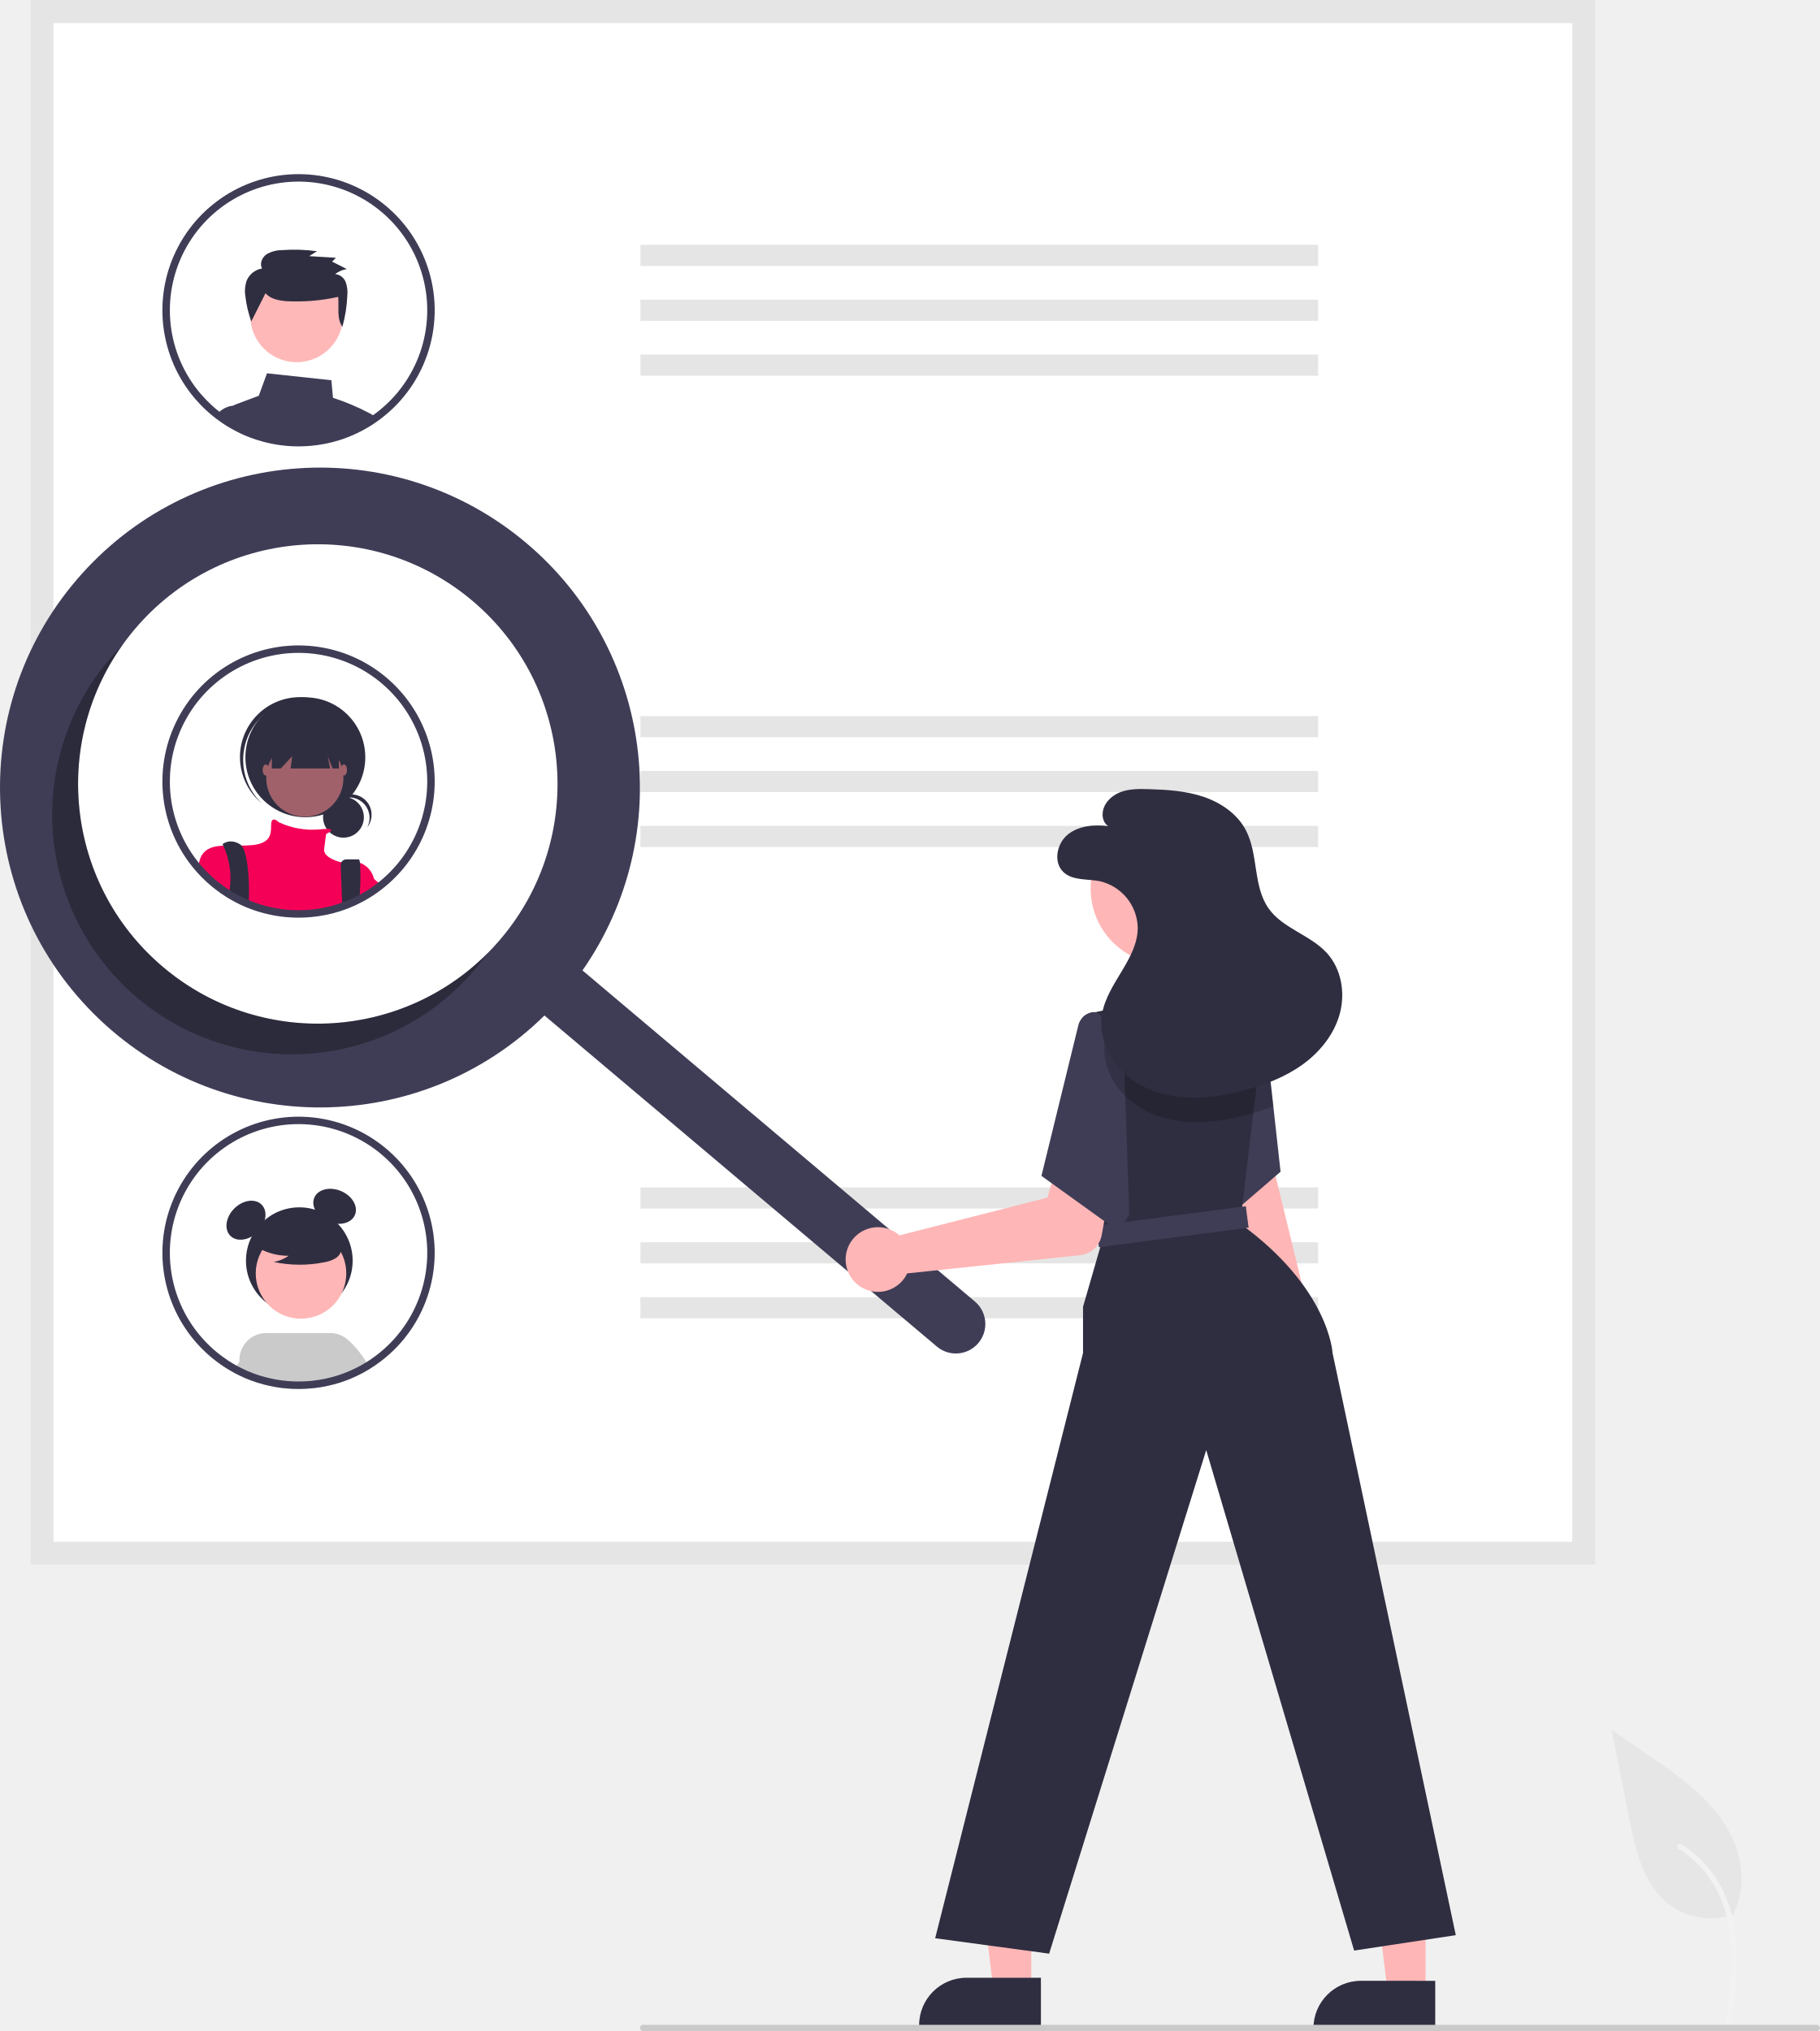
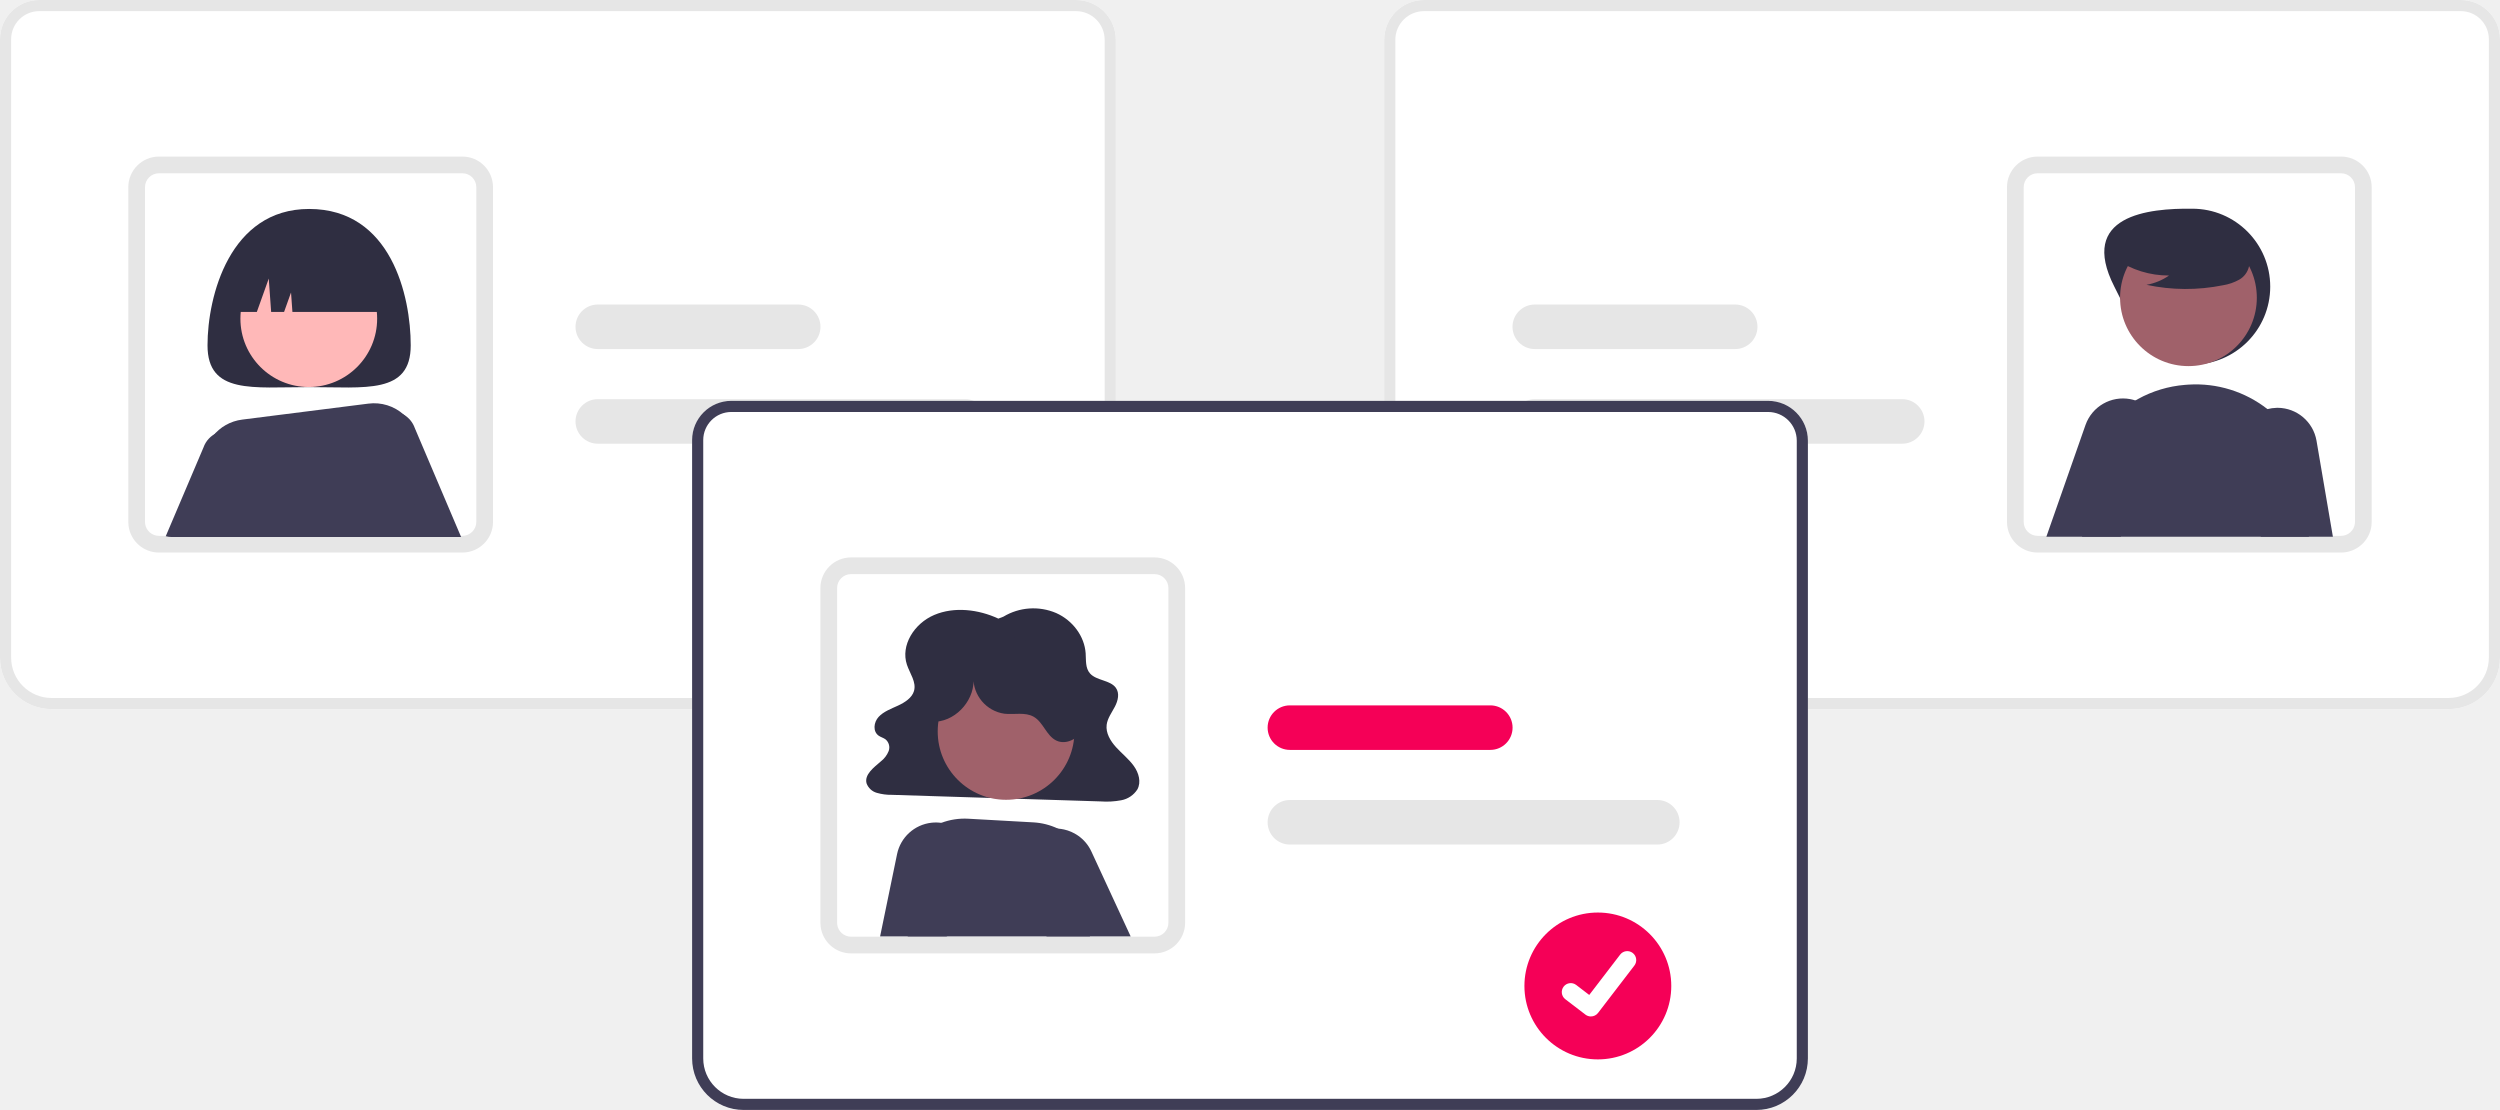
- <svg xmlns="http://www.w3.org/2000/svg" id="bec8dac8-a9c2-4165-9f21-fe05eb8a3b02" data-name="Layer 1" width="590.724" height="659.362" viewBox="0 0 590.724 659.362">
-   <path id="e846ef3a-3b5e-448c-8d47-a4173376229f" data-name="Path 461" d="M867.573,741.807a22.728,22.728,0,0,1-21.947-3.866c-7.687-6.452-10.1-17.081-12.058-26.924l-5.8-29.112,12.143,8.362c8.733,6.013,17.662,12.219,23.709,20.929s8.686,20.6,3.828,30.024" transform="translate(-304.638 -120.319)" fill="#e6e6e6" />
-   <path id="b0167a87-6d3c-4fe1-a02f-2e6974de103a" data-name="Path 462" d="M866.535,777.053c1.229-8.953,2.493-18.02,1.631-27.069-.766-8.036-3.217-15.885-8.209-22.321a37.132,37.132,0,0,0-9.527-8.633c-.953-.6-1.829.909-.881,1.507a35.3,35.3,0,0,1,13.963,16.847c3.04,7.732,3.528,16.161,3,24.374-.317,4.967-.988,9.9-1.665,14.83a.9.9,0,0,0,.61,1.074.878.878,0,0,0,1.074-.61Z" transform="translate(-304.638 -120.319)" fill="#f2f2f2" />
-   <path d="M822.523,628.353H314.489V120.319H822.523Z" transform="translate(-304.638 -120.319)" fill="#fff" />
-   <path d="M822.523,628.353H314.489V120.319H822.523ZM321.995,620.847H815.017V127.825H321.995Z" transform="translate(-304.638 -120.319)" fill="#e5e5e5" />
-   <rect x="207.885" y="79.482" width="220" height="6.853" fill="#e5e5e5" />
-   <rect x="207.885" y="97.3" width="220" height="6.853" fill="#e5e5e5" />
-   <rect x="207.885" y="115.118" width="220" height="6.853" fill="#e5e5e5" />
-   <rect x="207.885" y="232.483" width="220" height="6.853" fill="#e5e5e5" />
-   <rect x="207.885" y="250.301" width="220" height="6.853" fill="#e5e5e5" />
-   <rect x="207.885" y="268.119" width="220" height="6.853" fill="#e5e5e5" />
-   <rect x="207.885" y="385.483" width="220" height="6.853" fill="#e5e5e5" />
-   <rect x="207.885" y="403.301" width="220" height="6.853" fill="#e5e5e5" />
-   <rect x="207.885" y="421.119" width="220" height="6.853" fill="#e5e5e5" />
-   <path d="M424.452,254.403a73.485,73.485,0,0,0-11.725-4.934l-.516-5.704-20.911-2.253-2.658,7.29-7.504,2.816a3.653,3.653,0,0,0-.762.397h-.008a3.718,3.718,0,0,0-1.587,2.475,3.801,3.801,0,0,0,.056,1.491l.397,1.626c.571.341,1.158.666,1.745.976l.373.19c.857.444,1.729.865,2.626,1.253.182.079.381.159.563.238.016.008.024.008.04.016.421.175.841.341,1.269.5a41.691,41.691,0,0,0,4.3,1.38,44.214,44.214,0,0,0,11.4,1.491c1.404,0,2.792-.063,4.165-.198a44.039,44.039,0,0,0,9.234-1.864c.008,0,.016-.008.024-.008a43.341,43.341,0,0,0,5.545-2.197c.008-.008.024-.008.032-.016.404-.19.793-.397,1.19-.595l.19-.095c.317-.167.635-.333.952-.508.793-.436,1.571-.896,2.34-1.388.214-.127.421-.262.635-.405.301-.198.603-.405.896-.619C426.015,255.284,425.245,254.832,424.452,254.403Z" transform="translate(-304.638 -120.319)" fill="#3f3d56" />
-   <path d="M385.208,257.917l-1.309-5.91h-3.419a.818.818,0,0,0-.103.008h-.008a7.409,7.409,0,0,0-3.443,1.19,7.625,7.625,0,0,0-1.84,1.65c1.015.769,2.07,1.483,3.157,2.166l.048.024c.309.19.627.381.944.563.571.341,1.158.666,1.745.976l.373.19c.857.444,1.729.865,2.626,1.253.182.079.381.159.563.238.016.008.024.008.04.016.421.175.841.341,1.269.5Z" transform="translate(-304.638 -120.319)" fill="#3f3d56" />
-   <circle cx="96.297" cy="102.527" r="15.06" fill="#ffb8b8" />
-   <path d="M390.824,215.511c1.559,1.845,4.197,2.366,6.631,2.579a62.454,62.454,0,0,0,16.96-1.385c.345,3.341-.595,6.944,1.373,9.693a44.998,44.998,0,0,0,1.599-10.201,9.764,9.764,0,0,0-.565-4.369,4.018,4.018,0,0,0-3.423-2.524,8.579,8.579,0,0,1,3.827-1.636l-4.782-2.403,1.228-1.261-8.657-.53,2.507-1.593a54.373,54.373,0,0,0-11.391-.36,9.778,9.778,0,0,0-5.038,1.4c-1.429,1.022-2.255,3.054-1.368,4.555a6.613,6.613,0,0,0-5.04,3.999,10.676,10.676,0,0,0-.383,5.132,36.375,36.375,0,0,0,1.907,8.069Z" transform="translate(-304.638 -120.319)" fill="#2f2e41" />
-   <path d="M443.284,206.521a44.193,44.193,0,1,0-76.369,41.98c.397.5.809 1,1.23,1.483.032.032.055.063.087.095a42.863,42.863,0,0,0,3.292,3.395c.302.278.619.563.936.833.603.539,1.222,1.055,1.864,1.547.254.198.5.397.762.587,1.015.769,2.07,1.483,3.157,2.166l.048.024c.309.19.627.381.944.563.571.341,1.158.666,1.745.976l.373.19c.857.444,1.729.865,2.626,1.253.182.079.381.159.563.238.016.008.024.008.04.016.421.175.841.341,1.269.5a41.693,41.693,0,0,0,4.3,1.38,44.214,44.214,0,0,0,11.4,1.491c1.404,0,2.792-.063,4.165-.198a44.039,44.039,0,0,0,9.234-1.864c.008,0,.016-.008.024-.008a43.34,43.34,0,0,0,5.545-2.197c.008-.008.024-.008.032-.016.404-.19.793-.397,1.19-.595l.19-.095c.317-.167.635-.333.952-.508.793-.436,1.571-.896,2.34-1.388.214-.127.421-.262.635-.405.301-.198.603-.405.896-.619.389-.27.777-.547,1.158-.833.119-.087.246-.174.365-.27a44.177,44.177,0,0,0,15.009-49.723ZM426.816,254.316c-.262.206-.531.405-.801.587-.262.198-.523.389-.793.563-.23.167-.46.325-.698.476l-.071.048c-.175.119-.349.23-.524.341q-.988.619-1.999,1.19l-.214.119c-.301.167-.603.325-.904.484-.04.024-.088.04-.127.063l-.048.024c-.381.198-.77.389-1.158.571a38.911,38.911,0,0,1-4.625,1.872c-.206.071-.413.143-.619.206a41.61,41.61,0,0,1-8.742,1.777c-1.301.119-2.618.182-3.943.182a41.211,41.211,0,0,1-10.781-1.412,39.172,39.172,0,0,1-5.291-1.793c-.088-.04-.183-.071-.27-.111-.095-.04-.182-.071-.27-.111-.095-.04-.182-.079-.278-.127-.746-.325-1.484-.682-2.205-1.055l-.349-.182c-.881-.46-1.745-.952-2.586-1.476-.246-.151-.5-.309-.738-.476-.063-.04-.119-.079-.182-.119-.563-.373-1.126-.762-1.674-1.166-.373-.278-.746-.555-1.111-.841-.611-.46-1.198-.952-1.769-1.46-.301-.254-.595-.531-.88-.793a40.306,40.306,0,0,1-3.189-3.3c-.333-.381-.658-.762-.968-1.158a3.022,3.022,0,0,1-.198-.246,41.773,41.773,0,1,1,58.005,7.322Z" transform="translate(-304.638 -120.319)" fill="#3f3d56" />
-   <path d="M443.285,359.521a44.193,44.193,0,1,0-76.369,41.98c.397.5.809 1,1.229,1.483.032.032.055.063.087.095a42.945,42.945,0,0,0,3.292,3.395c.301.278.619.563.936.833.603.539,1.222,1.055,1.864,1.547a43.451,43.451,0,0,0,3.919,2.753l.048.024c.88.547,1.777,1.055,2.689,1.539l.373.19c.857.444,1.729.865,2.626,1.253.182.079.381.159.563.238.016.008.024.008.04.016a42.929,42.929,0,0,0,5.569,1.88,44.211,44.211,0,0,0,11.399,1.491c1.404,0,2.792-.063,4.165-.198a44.034,44.034,0,0,0,9.234-1.864c.008,0,.016-.008.024-.008a43.317,43.317,0,0,0,5.545-2.197c.008-.008.024-.008.032-.016.404-.19.793-.397,1.19-.595l.191-.095c.317-.167.634-.333.952-.508.793-.436,1.571-.896,2.34-1.388.214-.127.42-.262.634-.405.698-.46,1.388-.952,2.054-1.452.119-.087.246-.174.365-.27a44.179,44.179,0,0,0,15.009-49.723Z" transform="translate(-304.638 -120.319)" fill="#fff" />
-   <circle id="f2095780-2301-4cc1-9693-3d089d317ca1" data-name="Ellipse 188" cx="111.495" cy="265.321" r="6.623" fill="#2f2e41" />
-   <path id="fe36a822-bf42-420c-ba8a-fcca90365ca6" data-name="Path 969" d="M417.979,379.199a6.624,6.624,0,0,1,5.831,9.767,6.622,6.622,0,1,0-11.001-7.276,6.607,6.607,0,0,1,5.171-2.491Z" transform="translate(-304.638 -120.319)" fill="#2f2e41" />
-   <circle id="e26e4994-e49f-47aa-919e-dc7dee2cb7c3" data-name="Ellipse 189" cx="99.119" cy="245.851" r="19.456" fill="#2f2e41" />
-   <path id="ac420ffb-80fa-461b-bc18-228b12874f63" data-name="Path 970" d="M388.487,354.099a19.453,19.453,0,0,1,26.964-2.04c-.159-.151-.317-.304-.482-.451a19.456,19.456,0,0,0-25.964,28.983q.055.05.111.099c.165.147.335.286.504.426a19.453,19.453,0,0,1-1.132-27.017Z" transform="translate(-304.638 -120.319)" fill="#2f2e41" />
-   <circle id="a12696bc-31d6-40e2-aafc-0c11595f0891" data-name="Ellipse 190" cx="98.954" cy="252.611" r="12.531" fill="#a0616a" />
-   <path d="M426.015,405.579v4.204c-.77.492-1.547.952-2.34,1.388-.317.174-.634.341-.952.508l-.191.095c-.397.198-.786.405-1.19.595-.008.008-.024.008-.032.016a43.317,43.317,0,0,1-5.545,2.197c-.008,0-.015.008-.024.008a44.034,44.034,0,0,1-9.234,1.864c-1.372.135-2.761.198-4.165.198a44.211,44.211,0,0,1-11.399-1.491,42.929,42.929,0,0,1-5.569-1.88c-.016-.008-.024-.008-.04-.016-.182-.079-.381-.159-.563-.238-.896-.389-1.769-.809-2.626-1.253l-.373-.19c-.913-.484-1.809-.992-2.689-1.539l-.048-.024a43.451,43.451,0,0,1-3.919-2.753c-.643-.492-1.261-1.007-1.864-1.547-.317-.27-.634-.555-.936-.833a42.947,42.947,0,0,1-3.292-3.395,16.049,16.049,0,0,1,.603-2.435l.008-.008a3.562,3.562,0,0,1,.167-.397,3.164,3.164,0,0,1,.151-.333c1.42-2.657,3.99-3.316,7.179-3.459,1.801-.079,3.792.008,5.894-.016,1.111-.008,2.261-.048,3.411-.151,7.258-.658,5.942-4.942,6.267-7.251.325-2.237,2.34-.301,2.475-.174l.008.008a25.6,25.6,0,0,0,13.169,2.308c.777-.095,1.555-.151,2.332-.174,2.047-.024,1.602.563.897,1.047a8.872,8.872,0,0,1-1.071.603s-.325,1.983-.658,4.95c-.317,2.84,5.125,4.173,5.577,4.276a.048.048,0,0,0,.032.008,10.926,10.926,0,0,1,6.037.159h.008A7.154,7.154,0,0,1,426.015,405.579Z" transform="translate(-304.638 -120.319)" fill="#f50057" />
-   <path d="M385.454,410.68c0,.587-.015,1.15-.04,1.682-.008.317-.024.627-.04.92-.016-.008-.024-.008-.04-.016-.182-.079-.381-.159-.563-.238-.896-.389-1.769-.809-2.626-1.253l-.373-.19c-.913-.484-1.809-.992-2.689-1.539.024-.278.064-.555.103-.833.087-.611.159-1.23.206-1.84a25.531,25.531,0,0,0-2.261-12.502v-.008c-.159-.317-.254-.492-.254-.492s2.308-1.983,5.6,0a1.981,1.981,0,0,1,.548.476C385.01,397.186,385.549,405.055,385.454,410.68Z" transform="translate(-304.638 -120.319)" fill="#2f2e41" />
-   <path d="M421.477,409.601c-.032.888-.079,1.817-.135,2.761v.008c-.008.008-.024.008-.032.016a43.317,43.317,0,0,1-5.545,2.197c-.008,0-.015.008-.024.008l-.087-2.229-.008-.294-.42-10.852a1.821,1.821,0,0,1,1.817-1.904h4.022c.198,0,.341.405.437,1.134v.008A68.744,68.744,0,0,1,421.477,409.601Z" transform="translate(-304.638 -120.319)" fill="#2f2e41" />
-   <path id="e6a5f050-bb79-4898-9f1b-a16710d0980e" data-name="Path 975" d="M392.874,357.267v12.534h2.902l3.693-3.957-.494,3.957h12.827l-.793-3.957,1.587,3.957h2.045V357.267Z" transform="translate(-304.638 -120.319)" fill="#2f2e41" />
-   <ellipse id="bcc9b546-fa99-40e5-8b80-3cc98cb6450e" data-name="Ellipse 191" cx="86.258" cy="249.974" rx="0.989" ry="1.813" fill="#a0616a" />
-   <ellipse id="aac24dc1-8688-403d-884a-09279027a7ab" data-name="Ellipse 192" cx="111.65" cy="249.974" rx="0.989" ry="1.813" fill="#a0616a" />
-   <path d="M428.704,407.927c-.666.5-1.356.992-2.054,1.452-.214.143-.42.278-.634.405-.77.492-1.547.952-2.34,1.388-.317.174-.634.341-.952.508v-8.742s1.269,1.015,3.292,2.705c.254.214.516.436.793.674C427.395,406.809,428.03,407.348,428.704,407.927Z" transform="translate(-304.638 -120.319)" fill="#f50057" />
-   <path d="M443.285,359.521a44.193,44.193,0,1,0-76.369,41.98c.397.5.809 1,1.229,1.483.032.032.055.063.087.095a42.945,42.945,0,0,0,3.292,3.395c.301.278.619.563.936.833.603.539,1.222,1.055,1.864,1.547a43.451,43.451,0,0,0,3.919,2.753l.048.024c.88.547,1.777,1.055,2.689,1.539l.373.19c.857.444,1.729.865,2.626,1.253.182.079.381.159.563.238.016.008.024.008.04.016a42.929,42.929,0,0,0,5.569,1.88,44.211,44.211,0,0,0,11.399,1.491c1.404,0,2.792-.063,4.165-.198a44.034,44.034,0,0,0,9.234-1.864c.008,0,.016-.008.024-.008a43.317,43.317,0,0,0,5.545-2.197c.008-.008.024-.008.032-.016.404-.19.793-.397,1.19-.595l.191-.095c.317-.167.634-.333.952-.508.793-.436,1.571-.896,2.34-1.388.214-.127.42-.262.634-.405.698-.46,1.388-.952,2.054-1.452.119-.087.246-.174.365-.27a44.179,44.179,0,0,0,15.009-49.723Zm-16.469,47.795c-.262.206-.531.405-.801.587-.262.198-.524.389-.793.563-.23.167-.46.325-.698.476-.198.135-.397.262-.595.389q-.987.619-1.999,1.19l-.215.119c-.301.167-.603.325-.904.484-.04.024-.088.04-.127.063l-.048.024c-.381.198-.769.389-1.158.571a38.893,38.893,0,0,1-4.625,1.872c-.206.071-.413.143-.619.206a41.612,41.612,0,0,1-8.742,1.777c-1.301.119-2.618.182-3.943.182a41.213,41.213,0,0,1-10.781-1.412,39.181,39.181,0,0,1-5.291-1.793c-.182-.071-.365-.151-.54-.222-.095-.04-.182-.079-.278-.127-.746-.325-1.483-.682-2.205-1.055l-.349-.182c-.88-.46-1.745-.952-2.586-1.475-.309-.19-.619-.389-.92-.595-.952-.627-1.88-1.301-2.785-2.007-.611-.46-1.198-.952-1.769-1.46-.301-.254-.595-.531-.88-.793a40.363,40.363,0,0,1-3.189-3.3c-.333-.381-.658-.762-.968-1.158a3.015,3.015,0,0,1-.198-.246,41.773,41.773,0,1,1,58.005,7.322Z" transform="translate(-304.638 -120.319)" fill="#3f3d56" />
-   <circle cx="97.161" cy="409.276" r="17.315" fill="#2f2e41" />
-   <ellipse cx="384.485" cy="516.46" rx="7.165" ry="5.373" transform="translate(-557.2175 302.8206) rotate(-45)" fill="#2f2e41" />
-   <ellipse cx="413.257" cy="511.947" rx="5.373" ry="7.165" transform="translate(-524.5119 570.5585) rotate(-66.86956)" fill="#2f2e41" />
-   <path d="M422.51,563.181l-2.04-3.21a8.007,8.007,0,0,0-14.64,6.49l.58,2.08.66,2.36a45.21,45.21,0,0,0,7.88-1.72.034.034,0,0,0,.02-.01,42.148,42.148,0,0,0,5.55-2.2c.01-.01.02-.01.03-.02.4-.19.79-.39,1.19-.59a1.735,1.735,0,0,0,.19-.1c.32-.16.64-.33.95-.5q.48-.255.93-.54Z" transform="translate(-304.638 -120.319)" fill="#cacaca" />
-   <circle cx="97.711" cy="413.41" r="14.695" fill="#ffb6b6" />
-   <path d="M423.57,562.551a31.785,31.785,0,0,0-5.97-7.24,8.729,8.729,0,0,0-5.82-2.22h-20.7a8.724,8.724,0,0,0-8.71,9.28,8.937,8.937,0,0,0,.36,1.98,9.397,9.397,0,0,0,.55,1.36l1.02,2.04c.08.03.16.07.24.1.02.01.03.01.04.02.42.17.84.34,1.27.5a41.349,41.349,0,0,0,4.3,1.38,43.328,43.328,0,0,0,7.16,1.29c1.41.13,2.82.2,4.24.2,1.41,0,2.79-.07,4.17-.2.45-.04.9-.09,1.35-.14a45.21,45.21,0,0,0,7.88-1.72.034.034,0,0,0,.02-.01,42.148,42.148,0,0,0,5.55-2.2c.01-.01.02-.01.03-.02.4-.19.79-.39,1.19-.59a1.735,1.735,0,0,0,.19-.1c.32-.16.64-.33.95-.5q.48-.255.93-.54c.32-.17.62-.36.93-.55C424.36,563.921,423.97,563.221,423.57,562.551Z" transform="translate(-304.638 -120.319)" fill="#cacaca" />
-   <path d="M394.83,555.771a8.001,8.001,0,0,0-10.62,3.82l-1.84,2.78-.88,1.33-1.34,2.02c.28.15.55.3.83.45l.37.19c.86.44,1.73.86,2.63,1.25.1.05.21.09.32.14.08.03.16.07.24.1.02.01.03.01.04.02.42.17.84.34,1.27.5a41.349,41.349,0,0,0,4.3,1.38,43.328,43.328,0,0,0,7.16,1.29l.7-2.37.68-2.26A8.013,8.013,0,0,0,394.83,555.771Z" transform="translate(-304.638 -120.319)" fill="#cacaca" />
-   <path d="M386.908,524.486a19.986,19.986,0,0,0,11.422,3.53,12.248,12.248,0,0,1-4.854,1.997,40.3,40.3,0,0,0,16.461.092,10.654,10.654,0,0,0,3.446-1.184,4.361,4.361,0,0,0,2.127-2.845c.361-2.063-1.247-3.938-2.917-5.201a21.519,21.519,0,0,0-18.083-3.613A9.903,9.903,0,0,0,389.154,520.289a4.879,4.879,0,0,0-.451,5.794Z" transform="translate(-304.638 -120.319)" fill="#2f2e41" />
-   <path d="M443.29,512.521a44.194,44.194,0,1,0-76.37,41.98c.39.5.81,1,1.23,1.48a.825.825,0,0,0,.08.1,42.154,42.154,0,0,0,3.3,3.39c.3.28.61.57.93.84.6.54,1.22,1.05,1.87,1.54.25.2.5.4.76.59,1.01.77,2.07,1.48,3.15,2.17a.075.075,0,0,1,.05.02c.31.19.63.38.95.56.3.18.61.36.91.53.28.15.55.3.83.45l.37.19c.86.44,1.73.86,2.63,1.25.1.05.21.09.32.14.08.03.16.07.24.1.02.01.03.01.04.02.42.17.84.34,1.27.5a41.349,41.349,0,0,0,4.3,1.38,43.328,43.328,0,0,0,7.16,1.29c1.41.13,2.82.2,4.24.2,1.41,0,2.79-.07,4.17-.2.45-.04.9-.09,1.35-.14a45.21,45.21,0,0,0,7.88-1.72.034.034,0,0,0,.02-.01,42.148,42.148,0,0,0,5.55-2.2c.01-.01.02-.01.03-.02.4-.19.79-.39,1.19-.59a1.735,1.735,0,0,0,.19-.1c.32-.16.64-.33.95-.5q.48-.255.93-.54c.32-.17.62-.36.93-.55q.24-.15.48-.3c.22-.13.42-.26.64-.41.3-.19.6-.4.89-.61.39-.27.78-.55,1.16-.84a4.34,4.34,0,0,0,.37-.27,44.221,44.221,0,0,0,15.01-49.72Zm-16.47,47.79c-.26.21-.53.41-.8.59-.271.2-.53.39-.8.57-.23.16-.46.32-.7.47a.438.438,0,0,1-.07.05c-.17.12-.35.23-.52.34-.12.07-.24.15-.36.22-.35.22-.7.43-1.06.63-.19.12-.39.23-.58.34-.07.04-.14.08-.21.12-.31.17-.61.32-.91.48-.04.03-.09.04-.12.07a.078.078,0,0,0-.05.02c-.38.2-.77.39-1.16.57a38.611,38.611,0,0,1-4.63,1.87c-.2.07-.41.15-.61.21a41.848,41.848,0,0,1-7.83,1.68c-.3.04-.61.07-.92.1-1.3.12-2.61.18-3.94.18-1.18,0-2.37-.05-3.54-.15a41.231,41.231,0,0,1-7.24-1.26,38.302,38.302,0,0,1-5.29-1.8c-.09-.04-.18-.07-.27-.11-.1-.04-.18-.07-.27-.11-.1-.04-.18-.08-.28-.13-.65-.28-1.3-.59-1.93-.91-.09-.05-.18-.09-.27-.14l-.35-.18c-.21-.11-.42-.22-.62-.33-.67-.36-1.33-.75-1.97-1.15-.24-.15-.5-.31-.74-.47l-.18-.12c-.56-.38-1.12-.76-1.67-1.17-.37-.28-.75-.55-1.11-.84-.61-.46-1.2-.95-1.77-1.46-.3-.25-.6-.53-.88-.79a39.675,39.675,0,0,1-3.19-3.3c-.33-.38-.66-.76-.97-1.16-.07-.08-.13-.16-.2-.25a41.778,41.778,0,1,1,58.01,7.32Z" transform="translate(-304.638 -120.319)" fill="#3f3d56" />
-   <path d="M475.484,296.608a103.863,103.863,0,1,0,5.889,153.389l127.4,107.5A9.571,9.571,0,0,0,621.131,542.879l-.014-.012L493.717,435.367A103.869,103.869,0,0,0,475.484,296.608Zm-8.213,128.408a77.815,77.815,0,1,1-9.29-109.654l0,0A77.815,77.815,0,0,1,467.271,425.016Z" transform="translate(-304.638 -120.319)" fill="#3f3d56" />
-   <path d="M357.617,434.306A77.819,77.819,0,0,1,344.413,329.697q-2.232,2.248-4.315,4.708A77.815,77.815,0,1,0,459.041,434.769q2.078-2.463,3.915-5.045A77.819,77.819,0,0,1,357.617,434.306Z" transform="translate(-304.638 -120.319)" opacity="0.3" style="isolation:isolate" />
-   <path d="M732.323,561.516a10.743,10.743,0,0,0-3.069-16.184l-23.222-95.049-16.941,5.408,25.076,94.4a10.801,10.801,0,0,0,18.156,11.425Z" transform="translate(-304.638 -120.319)" fill="#ffb6b6" />
-   <polygon points="415.682 380.399 403.302 391.079 385.982 406.01 378.332 366.87 377.532 362.8 376.902 359.57 394.452 329 409.082 329.839 410.082 329.899 410.102 330.12 410.332 332.17 413.332 359.149 413.402 359.8 415.682 380.399" fill="#3f3d56" />
-   <polygon points="334.763 646.074 322.504 646.073 316.671 598.785 334.766 598.786 334.763 646.074" fill="#ffb6b6" />
-   <path d="M642.528,778.277l-39.531-.001v-.5a15.387,15.387,0,0,1,15.386-15.386h.001l24.144.001Z" transform="translate(-304.638 -120.319)" fill="#2f2e41" />
-   <polygon points="462.763 647.074 450.504 647.073 444.671 599.785 462.766 599.786 462.763 647.074" fill="#ffb6b6" />
-   <path d="M770.528,779.277l-39.531-.001v-.5a15.387,15.387,0,0,1,15.386-15.386h.001l24.144.001Z" transform="translate(-304.638 -120.319)" fill="#2f2e41" />
-   <path d="M777.2,748.569l-33,5-48.01-162.48-50.99,163.48-37-5,48-190v-15l6.5-22.5-.68-6.09-4.73-42.59-2.05-18.47-.133-1.193a4.056,4.056,0,0,1,3.193-4.417h0l15.4-3.24H698.87l14.85,4.09,1.02.28.46.13-.23,1.92-3.48,29.18-.19,1.6-3.36,28.13-.74,6.17c29,21,30,42,30,42Z" transform="translate(-304.638 -120.319)" fill="#2f2e41" />
-   <circle cx="378.605" cy="288.537" r="24.561" fill="#ffb6b6" />
-   <rect x="660.7" y="515.069" width="49" height="7" transform="matrix(0.99156, -0.12967, 0.12967, 0.99156, -366.097, -27.08894)" fill="#3f3d56" />
-   <path d="M595.282,520.371a10.527,10.527,0,0,1,1.316,1.007l48.056-12.251,3.278-11.593,18.143,2.661-3.809,21.088a8,8,0,0,1-7.035,6.534l-56.111,5.909a10.497,10.497,0,1,1-3.839-13.355Z" transform="translate(-304.638 -120.319)" fill="#ffb6b6" />
-   <path d="M669.2,455.569l-8.5-6.5c-2.298-.872-5.447,1.605-6,4l-12,49,25,18,3.5-5.5Z" transform="translate(-304.638 -120.319)" fill="#3f3d56" />
-   <g opacity="0.2">
-     <path d="M717.97,479.468a67.679,67.679,0,0,1-6.48,2.2c-.7.21-1.42.41-2.13.6a66.019,66.019,0,0,1-14.34,2.32,45.14,45.14,0,0,1-6.26-.17,35.243,35.243,0,0,1-6.59-1.3c-.07-.02-.15-.04-.22-.06a28.906,28.906,0,0,1-11.95-6.79,23.561,23.561,0,0,1-2.11-2.35,21.239,21.239,0,0,1-4.56-16.53,14.156,14.156,0,0,1,.34-1.57,25.108,25.108,0,0,1,1.49-4.1c.27-.62.57-1.23.89-1.83l11.3-3.82h21.52l14.85,4.09,1,.06.02.22.46.13-.23,1.92Z" transform="translate(-304.638 -120.319)" />
-   </g>
-   <path d="M664.423,388.522c-4.593-.563-9.634-.165-13.214,2.767s-4.736,9.028-1.346,12.178c3.001,2.789,7.693,2.133,11.713,2.926a15.854,15.854,0,0,1,12.384,15.157c-.06,10.174-9.824,17.879-11.578,27.901-1.197,6.84,1.688,14.038,6.675,18.87s11.843,7.443,18.751,8.15,13.893-.373,20.606-2.148c6.741-1.782,13.378-4.311,19.034-8.388s10.293-9.826,12.109-16.558.512-14.451-4.168-19.62c-5.359-5.919-14.274-7.954-18.91-14.456-5.196-7.288-3.274-17.666-7.479-25.567-2.808-5.275-8.125-8.873-13.792-10.769s-11.719-2.27-17.692-2.453c-3.14-.096-6.375-.129-9.3,1.016s-5.496,3.753-5.648,6.891S664.423,388.522,664.423,388.522Z" transform="translate(-304.638 -120.319)" fill="#2f2e41" />
-   <path d="M894.362,779.681h-381a1,1,0,0,1,0-2h381a1,1,0,0,1,0,2Z" transform="translate(-304.638 -120.319)" fill="#cacaca" />
+ <svg xmlns="http://www.w3.org/2000/svg" id="f328a623-ab10-486c-bef7-46194fe64941" data-name="Layer 1" width="898.098" height="398.742" viewBox="0 0 898.098 398.742">
+   <path d="M533.289,505.371H169.451a18.521,18.521,0,0,1-18.5-18.5V264.717a14.104,14.104,0,0,1,14.088-14.088H537.492a14.313,14.313,0,0,1,14.297,14.297V486.871A18.521,18.521,0,0,1,533.289,505.371Z" transform="translate(-150.9509 -250.6289)" fill="#fff" />
+   <path d="M533.289,505.371H169.451a18.521,18.521,0,0,1-18.5-18.5V264.717a14.104,14.104,0,0,1,14.088-14.088H537.492a14.313,14.313,0,0,1,14.297,14.297V486.871A18.521,18.521,0,0,1,533.289,505.371ZM165.039,254.629a10.1,10.1,0,0,0-10.088,10.088v222.154a14.517,14.517,0,0,0,14.5,14.5H533.289a14.517,14.517,0,0,0,14.5-14.5V264.926a10.309,10.309,0,0,0-10.297-10.297Z" transform="translate(-150.9509 -250.6289)" fill="#e6e6e6" />
+   <path d="M317.062,449.125h-109.02a11.018,11.018,0,0,1-10.905-9.563,9.975,9.975,0,0,1-.095-1.437v-120.25a11.012,11.012,0,0,1,11-11h109.02a11.012,11.012,0,0,1,11,11v120.25A11.012,11.012,0,0,1,317.062,449.125Zm-109.02-136.25a5.006,5.006,0,0,0-5,5v120.25a4.261,4.261,0,0,0,.038.615,5.015,5.015,0,0,0,4.962,4.385h109.02a5.006,5.006,0,0,0,5-5v-120.25a5.006,5.006,0,0,0-5-5Z" transform="translate(-150.9509 -250.6289)" fill="#e6e6e6" />
+   <path d="M497.698,410.025h-132a8,8,0,1,1,0-16h132a8,8,0,0,1,0,16Z" transform="translate(-150.9509 -250.6289)" fill="#e6e6e6" />
+   <path d="M437.698,376.025h-72a8,8,0,1,1,0-16h72a8,8,0,0,1,0,16Z" transform="translate(-150.9509 -250.6289)" fill="#e6e6e6" />
+   <path d="M298.499,374.695c0,17.673-16.342,15-36.5,15s-36.5,2.673-36.5-15,7.982-49,36.5-49C291.499,325.695,298.499,357.022,298.499,374.695Z" transform="translate(-150.9509 -250.6289)" fill="#2f2e41" />
+   <path d="M299.975,404.439a9.064,9.064,0,0,0-3.96-4.84,7.867,7.867,0,0,0-1.12-.57,9.054,9.054,0,0,0-11.98,11.47l14.54,33.05H316.605Z" transform="translate(-150.9509 -250.6289)" fill="#3f3d56" />
+   <path d="M236.525,406.239a9.055,9.055,0,0,0-12.49,5.17l-13.54,31.85a7.876,7.876,0,0,0,2.13.29h16.99l11.479-26.08A9.037,9.037,0,0,0,236.525,406.239Z" transform="translate(-150.9509 -250.6289)" fill="#3f3d56" />
+   <circle cx="110.926" cy="114.475" r="24.561" fill="#ffb8b8" />
+   <path d="M296.445,399.989c-.14-.13-.28-.27-.43-.39a15.953,15.953,0,0,0-12.75-3.97l-45.26,5.73a16.062,16.062,0,0,0-14.02,17.44c.62,6.98,1.62,15.79,3.22,24.75h71.5l2.63-30.56A16.035,16.035,0,0,0,296.445,399.989Z" transform="translate(-150.9509 -250.6289)" fill="#3f3d56" />
+   <path d="M233.499,362.695v0h9.714l4.286-12,.857,12h4.643l2.5-7,.5,7h34.5v0a26,26,0,0,0-26-26h-5A26,26,0,0,0,233.499,362.695Z" transform="translate(-150.9509 -250.6289)" fill="#2f2e41" />
+   <path d="M648.211,486.871V264.926a14.313,14.313,0,0,1,14.297-14.297h372.453a14.104,14.104,0,0,1,14.088,14.088v222.154a18.521,18.521,0,0,1-18.5,18.5H666.711A18.521,18.521,0,0,1,648.211,486.871Z" transform="translate(-150.9509 -250.6289)" fill="#fff" />
+   <path d="M648.211,486.871V264.926a14.313,14.313,0,0,1,14.297-14.297h372.453a14.104,14.104,0,0,1,14.088,14.088v222.154a18.521,18.521,0,0,1-18.5,18.5H666.711A18.521,18.521,0,0,1,648.211,486.871Zm14.297-232.242a10.309,10.309,0,0,0-10.297,10.297V486.871a14.517,14.517,0,0,0,14.5,14.5h363.838a14.517,14.517,0,0,0,14.5-14.5V264.717a10.1,10.1,0,0,0-10.088-10.088Z" transform="translate(-150.9509 -250.6289)" fill="#e6e6e6" />
+   <path d="M871.938,438.125v-120.25a11.012,11.012,0,0,1,11-11h109.02a11.012,11.012,0,0,1,11,11v120.25a9.975,9.975,0,0,1-.095,1.437,11.018,11.018,0,0,1-10.905,9.563h-109.02A11.012,11.012,0,0,1,871.938,438.125Zm11-125.25a5.006,5.006,0,0,0-5,5v120.25a5.006,5.006,0,0,0,5,5h109.02a5.015,5.015,0,0,0,4.962-4.385,4.261,4.261,0,0,0,.038-.615v-120.25a5.006,5.006,0,0,0-5-5Z" transform="translate(-150.9509 -250.6289)" fill="#e6e6e6" />
+   <path d="M694.302,402.025a8.009,8.009,0,0,1,8-8h132a8,8,0,1,1,0,16h-132A8.009,8.009,0,0,1,694.302,402.025Z" transform="translate(-150.9509 -250.6289)" fill="#e6e6e6" />
+   <path d="M694.302,368.025a8.009,8.009,0,0,1,8-8h72a8,8,0,1,1,0,16h-72A8.009,8.009,0,0,1,694.302,368.025Z" transform="translate(-150.9509 -250.6289)" fill="#e6e6e6" />
+   <path d="M910.505,353.605c7.011,13.784,12.536,28,28,28a28,28,0,0,0,0-56C922.79,325.408,897.457,327.949,910.505,353.605Z" transform="translate(-150.9509 -250.6289)" fill="#2f2e41" />
+   <circle cx="786.177" cy="106.96" r="24.561" fill="#a0616a" />
+   <path d="M970.66,402.359a42.79,42.79,0,0,0-5.15-4.76,41.725,41.725,0,0,0-28.39-8.8q-.615.03-1.23.09a41.825,41.825,0,0,0-30.16,16.64,42.346,42.346,0,0,0-7.52,34.15c.27,1.25.51,2.51.74,3.77h81.42l.94-6.3A42.094,42.094,0,0,0,970.66,402.359Z" transform="translate(-150.9509 -250.6289)" fill="#3f3d56" />
+   <path d="M983.13,408.929a14.254,14.254,0,0,0-13.93-11.8c-.13,0-.27.01-.4.01a14.347,14.347,0,0,0-3.29.46,14.2,14.2,0,0,0-10.06,17.43l7.69,28.42H989.02Z" transform="translate(-150.9509 -250.6289)" fill="#3f3d56" />
+   <path d="M926.18,401.479a14.175,14.175,0,0,0-4.09-4.88,13.769,13.769,0,0,0-4.02-2.1,13.358,13.358,0,0,0-1.81-.48,14.272,14.272,0,0,0-16.1,9.24l-14.08,40.19H912.8l13.63-29.56A14.091,14.091,0,0,0,926.18,401.479Z" transform="translate(-150.9509 -250.6289)" fill="#3f3d56" />
+   <path d="M911.064,343.708a33.405,33.405,0,0,0,19.091,5.9,20.471,20.471,0,0,1-8.114,3.338,67.359,67.359,0,0,0,27.514.155,17.807,17.807,0,0,0,5.76-1.978,7.289,7.289,0,0,0,3.555-4.755c.604-3.449-2.083-6.582-4.876-8.693A35.967,35.967,0,0,0,923.77,331.635c-3.376.873-6.759,2.347-8.951,5.059s-2.843,6.891-.753,9.684Z" transform="translate(-150.9509 -250.6289)" fill="#2f2e41" />
+   <path d="M781.919,649.371H418.081a18.521,18.521,0,0,1-18.5-18.5V408.717a14.104,14.104,0,0,1,14.088-14.088H786.122a14.313,14.313,0,0,1,14.297,14.297V630.871A18.521,18.521,0,0,1,781.919,649.371Z" transform="translate(-150.9509 -250.6289)" fill="#fff" />
+   <path d="M781.919,649.371H418.081a18.521,18.521,0,0,1-18.5-18.5V408.717a14.104,14.104,0,0,1,14.088-14.088H786.122a14.313,14.313,0,0,1,14.297,14.297V630.871A18.521,18.521,0,0,1,781.919,649.371ZM413.669,398.629a10.1,10.1,0,0,0-10.088,10.088v222.154a14.517,14.517,0,0,0,14.5,14.5H781.919a14.517,14.517,0,0,0,14.5-14.5V408.926a10.309,10.309,0,0,0-10.297-10.297Z" transform="translate(-150.9509 -250.6289)" fill="#3f3d56" />
+   <path d="M565.692,593.125h-109.02a11.018,11.018,0,0,1-10.905-9.563,9.976,9.976,0,0,1-.095-1.437v-120.25a11.012,11.012,0,0,1,11-11h109.02a11.012,11.012,0,0,1,11,11v120.25A11.012,11.012,0,0,1,565.692,593.125Zm-109.02-136.25a5.006,5.006,0,0,0-5,5v120.25a4.262,4.262,0,0,0,.038.615,5.015,5.015,0,0,0,4.962,4.385h109.02a5.006,5.006,0,0,0,5-5v-120.25a5.006,5.006,0,0,0-5-5Z" transform="translate(-150.9509 -250.6289)" fill="#e6e6e6" />
+   <path d="M509.599,472.859c-7.097-3.302-15.81-4.384-23.032-1.316s-12.145,10.932-9.809,17.891c1.059,3.155,3.47,6.258,2.531,9.445-.723,2.453-3.245,4.072-5.723,5.224s-5.187,2.12-6.978,4.062-2.165,5.285.073,6.791c.737.496,1.659.732,2.374,1.254a3.772,3.772,0,0,1,1.164,4.222,8.893,8.893,0,0,1-2.851,3.751c-2.541,2.191-5.898,4.698-5.109,7.809a5.478,5.478,0,0,0,3.697,3.458,18.367,18.367,0,0,0,5.427.716l74.966,2.362a28.423,28.423,0,0,0,7.402-.413,8.762,8.762,0,0,0,5.813-3.905c1.436-2.657.493-5.931-1.28-8.412s-4.282-4.439-6.355-6.717-3.769-5.123-3.404-8.067c.293-2.357,1.847-4.395,2.963-6.537s1.764-4.818.319-6.789c-2.037-2.777-6.927-2.526-9.243-5.113-1.748-1.953-1.41-4.763-1.584-7.281-.418-6.057-4.611-11.776-10.58-14.433a20.831,20.831,0,0,0-18.953,1.291Z" transform="translate(-150.9509 -250.6289)" fill="#2f2e41" />
+   <circle cx="361.422" cy="262.756" r="24.561" fill="#a0616a" />
+   <path d="M544.619,569.665a23.788,23.788,0,0,0-12.68-20.9c-.31-.17-.63-.32-.95-.47a23.619,23.619,0,0,0-8.81-2.24l-23.38-1.31a23.6,23.6,0,0,0-9.7,1.49,22.661,22.661,0,0,0-2.21.96,23.54,23.54,0,0,0-6.12,4.35,23.806,23.806,0,0,0-7.06,17.94l.42,9.91,2.94,7.63h65.37a17.96,17.96,0,0,0,2.1-3.18A15.919,15.919,0,0,0,544.619,569.665Z" transform="translate(-150.9509 -250.6289)" fill="#3f3d56" />
+   <path d="M543.019,556.525a14.143,14.143,0,0,0-4.84-5.74,14.451,14.451,0,0,0-5.01-2.18,14.665,14.665,0,0,0-2.18-.31,14.087,14.087,0,0,0-4.3.37,14.274,14.274,0,0,0-9.19,20.49l8.99,17.02.45.85H557.13Z" transform="translate(-150.9509 -250.6289)" fill="#3f3d56" />
+   <path d="M493.609,547.655a14.341,14.341,0,0,0-4.51-1.42,13.898,13.898,0,0,0-3.53-.05,14.257,14.257,0,0,0-12.36,11.29l-6.09,29.55h23.82l4.45-1.82,5.54-21.26A14.32,14.32,0,0,0,493.609,547.655Z" transform="translate(-150.9509 -250.6289)" fill="#3f3d56" />
+   <path d="M487.246,509.893c7.756-.623,14.196-8.371,13.39-16.111A13.009,13.009,0,0,0,511.777,507.028c3.558.392,7.458-.684,10.555,1.11,3.43,1.988,4.528,6.816,8.101,8.533,3.453,1.659,7.838-.604,9.543-4.033s1.287-7.55.157-11.21a31.652,31.652,0,0,0-52.69-12.975c-3.261,3.28-5.851,7.461-6.271,12.068s1.717,9.605,5.854,11.675Z" transform="translate(-150.9509 -250.6289)" fill="#2f2e41" />
+   <path d="M746.328,554.025h-132a8,8,0,1,1,0-16h132a8,8,0,0,1,0,16Z" transform="translate(-150.9509 -250.6289)" fill="#e6e6e6" />
+   <path d="M686.328,520.025h-72a8,8,0,1,1,0-16h72a8,8,0,0,1,0,16Z" transform="translate(-150.9509 -250.6289)" fill="#f50057" />
+   <path d="M724.961,578.449a26.378,26.378,0,0,0-0,52.756h0a26.378,26.378,0,0,0,0-52.756Z" transform="translate(-150.9509 -250.6289)" fill="#f50057" />
+   <path id="f276b720-7c73-4755-84a7-b208d54eb1fc" data-name="Path 395" d="M722.458,615.782a3.201,3.201,0,0,1-1.926-.64l-.034-.026-7.254-5.549a3.224,3.224,0,0,1,3.923-5.117l4.699,3.603,11.103-14.485a3.222,3.222,0,0,1,4.518-.597l.001.001-.069.096.071-.096a3.226,3.226,0,0,1,.596,4.519l-13.059,17.03a3.224,3.224,0,0,1-2.564,1.257Z" transform="translate(-150.9509 -250.6289)" fill="#fff" />
</svg>
